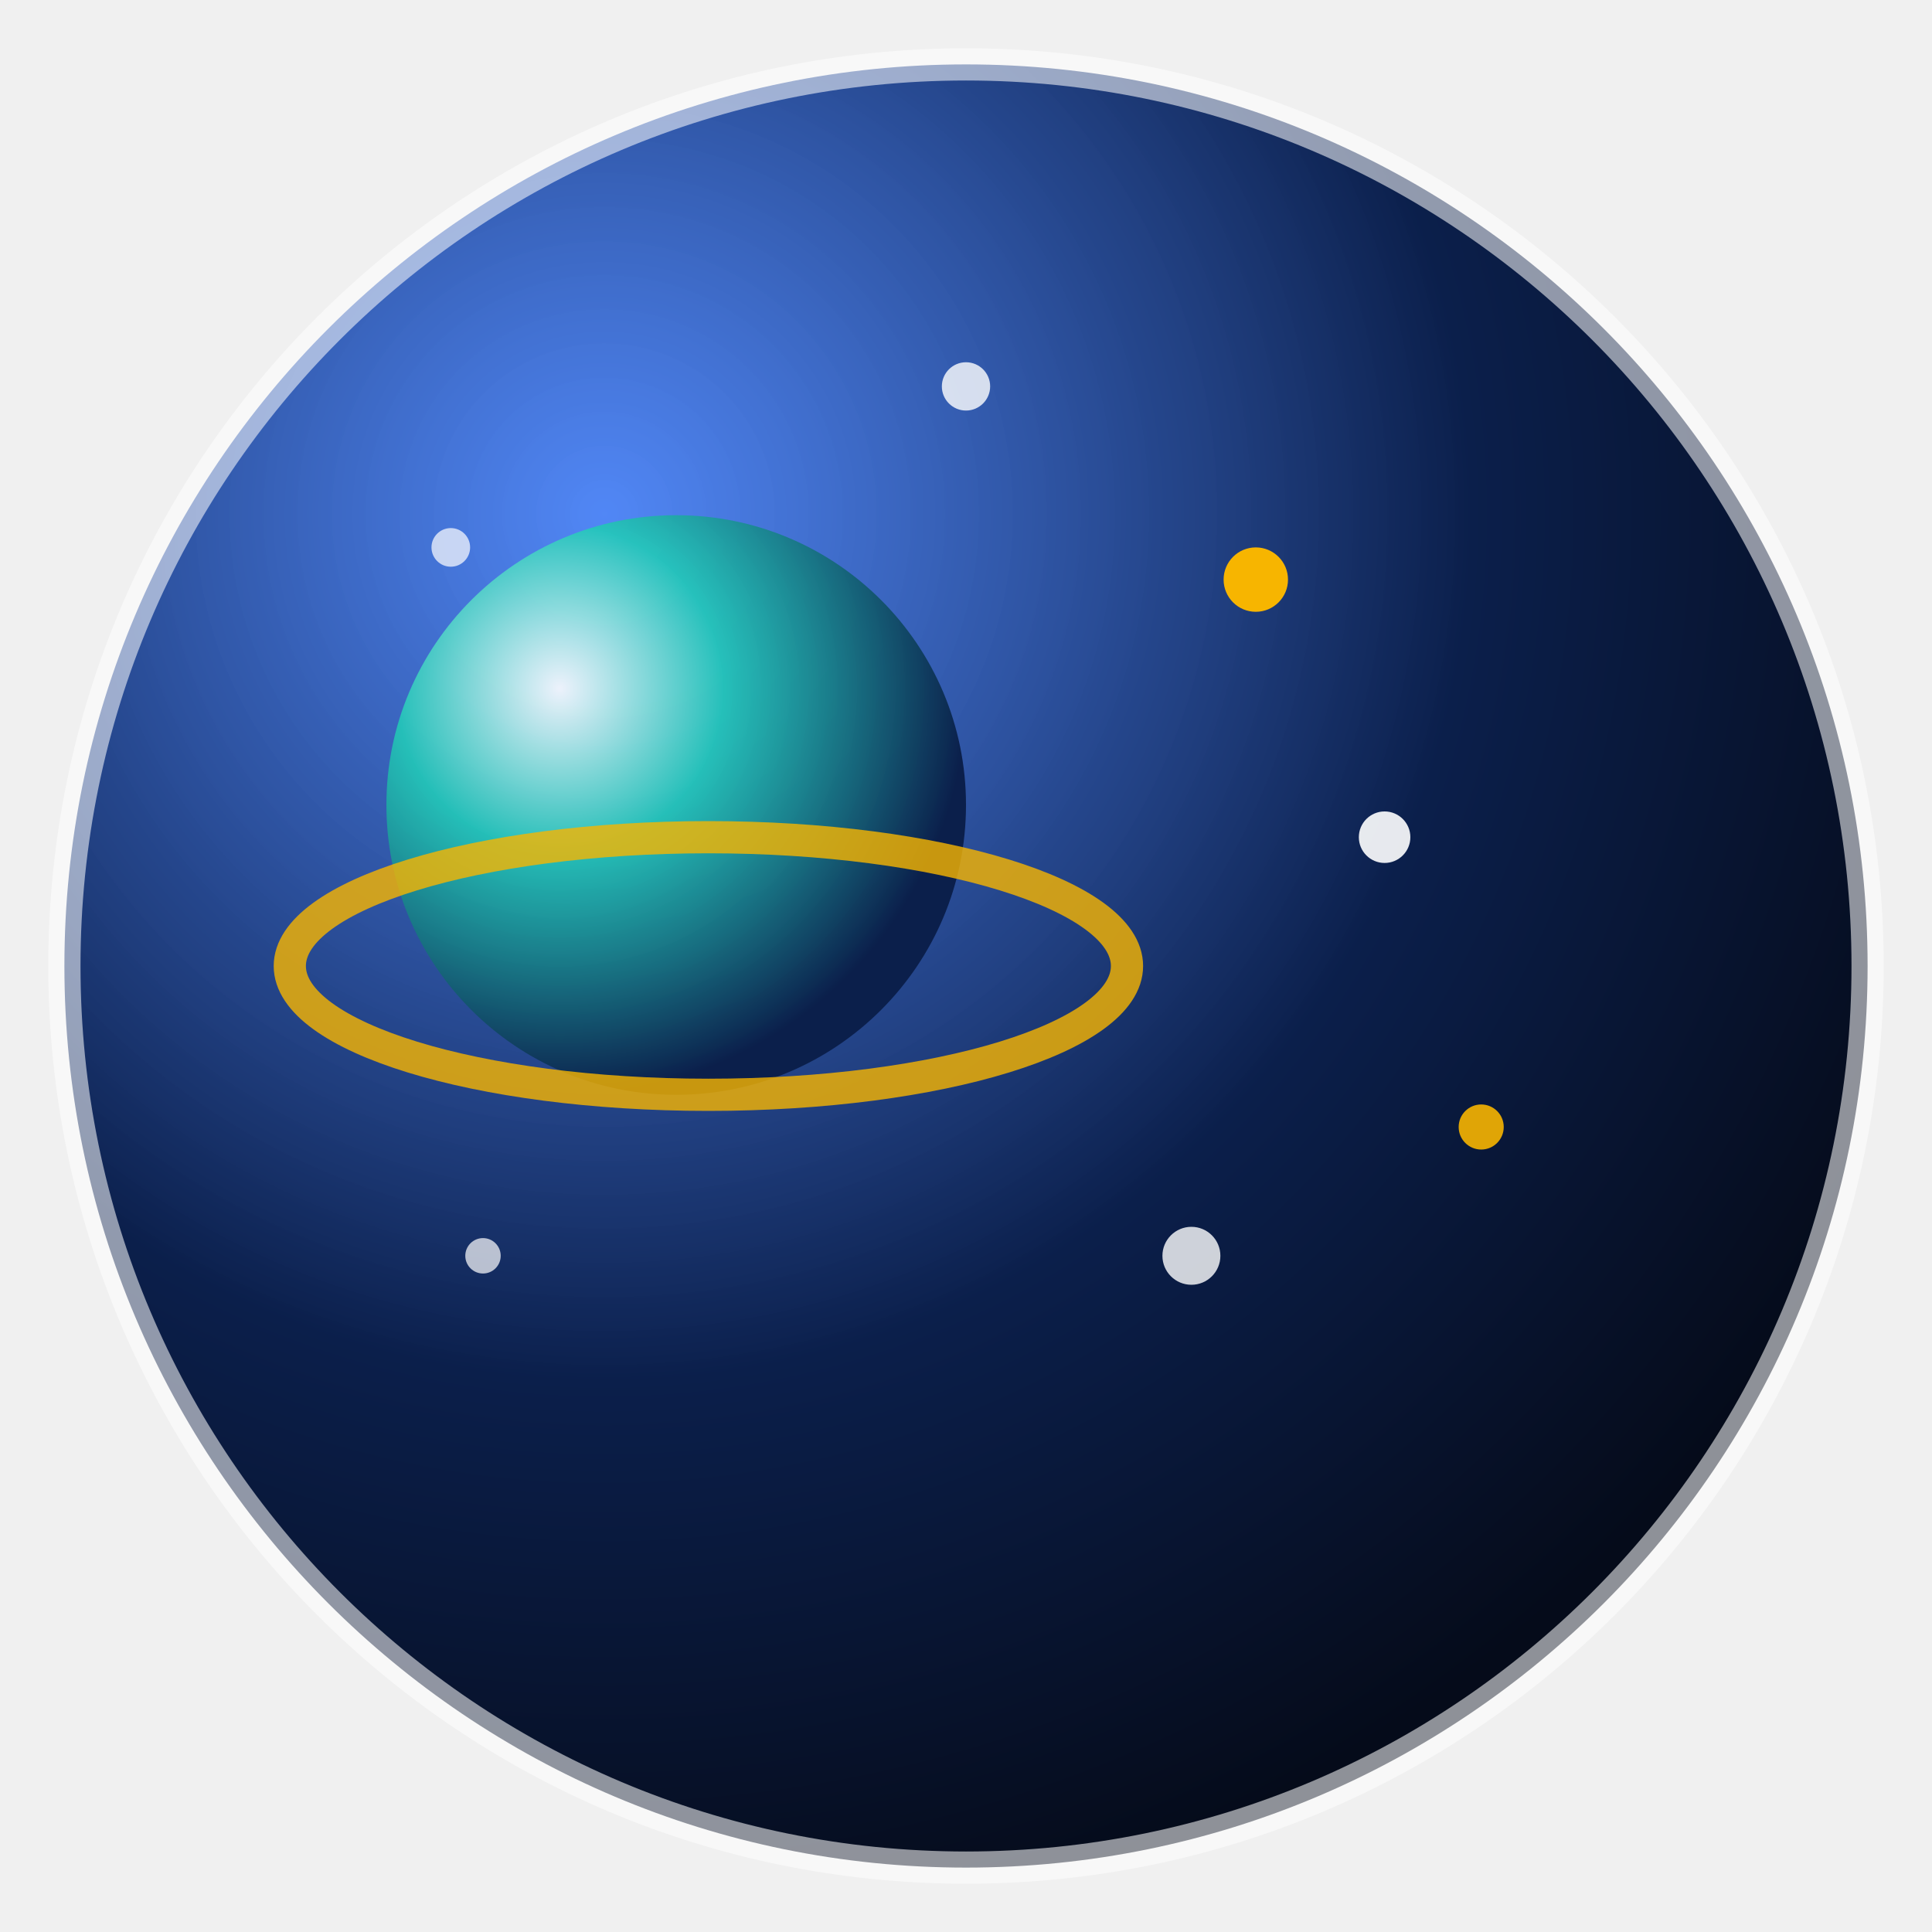
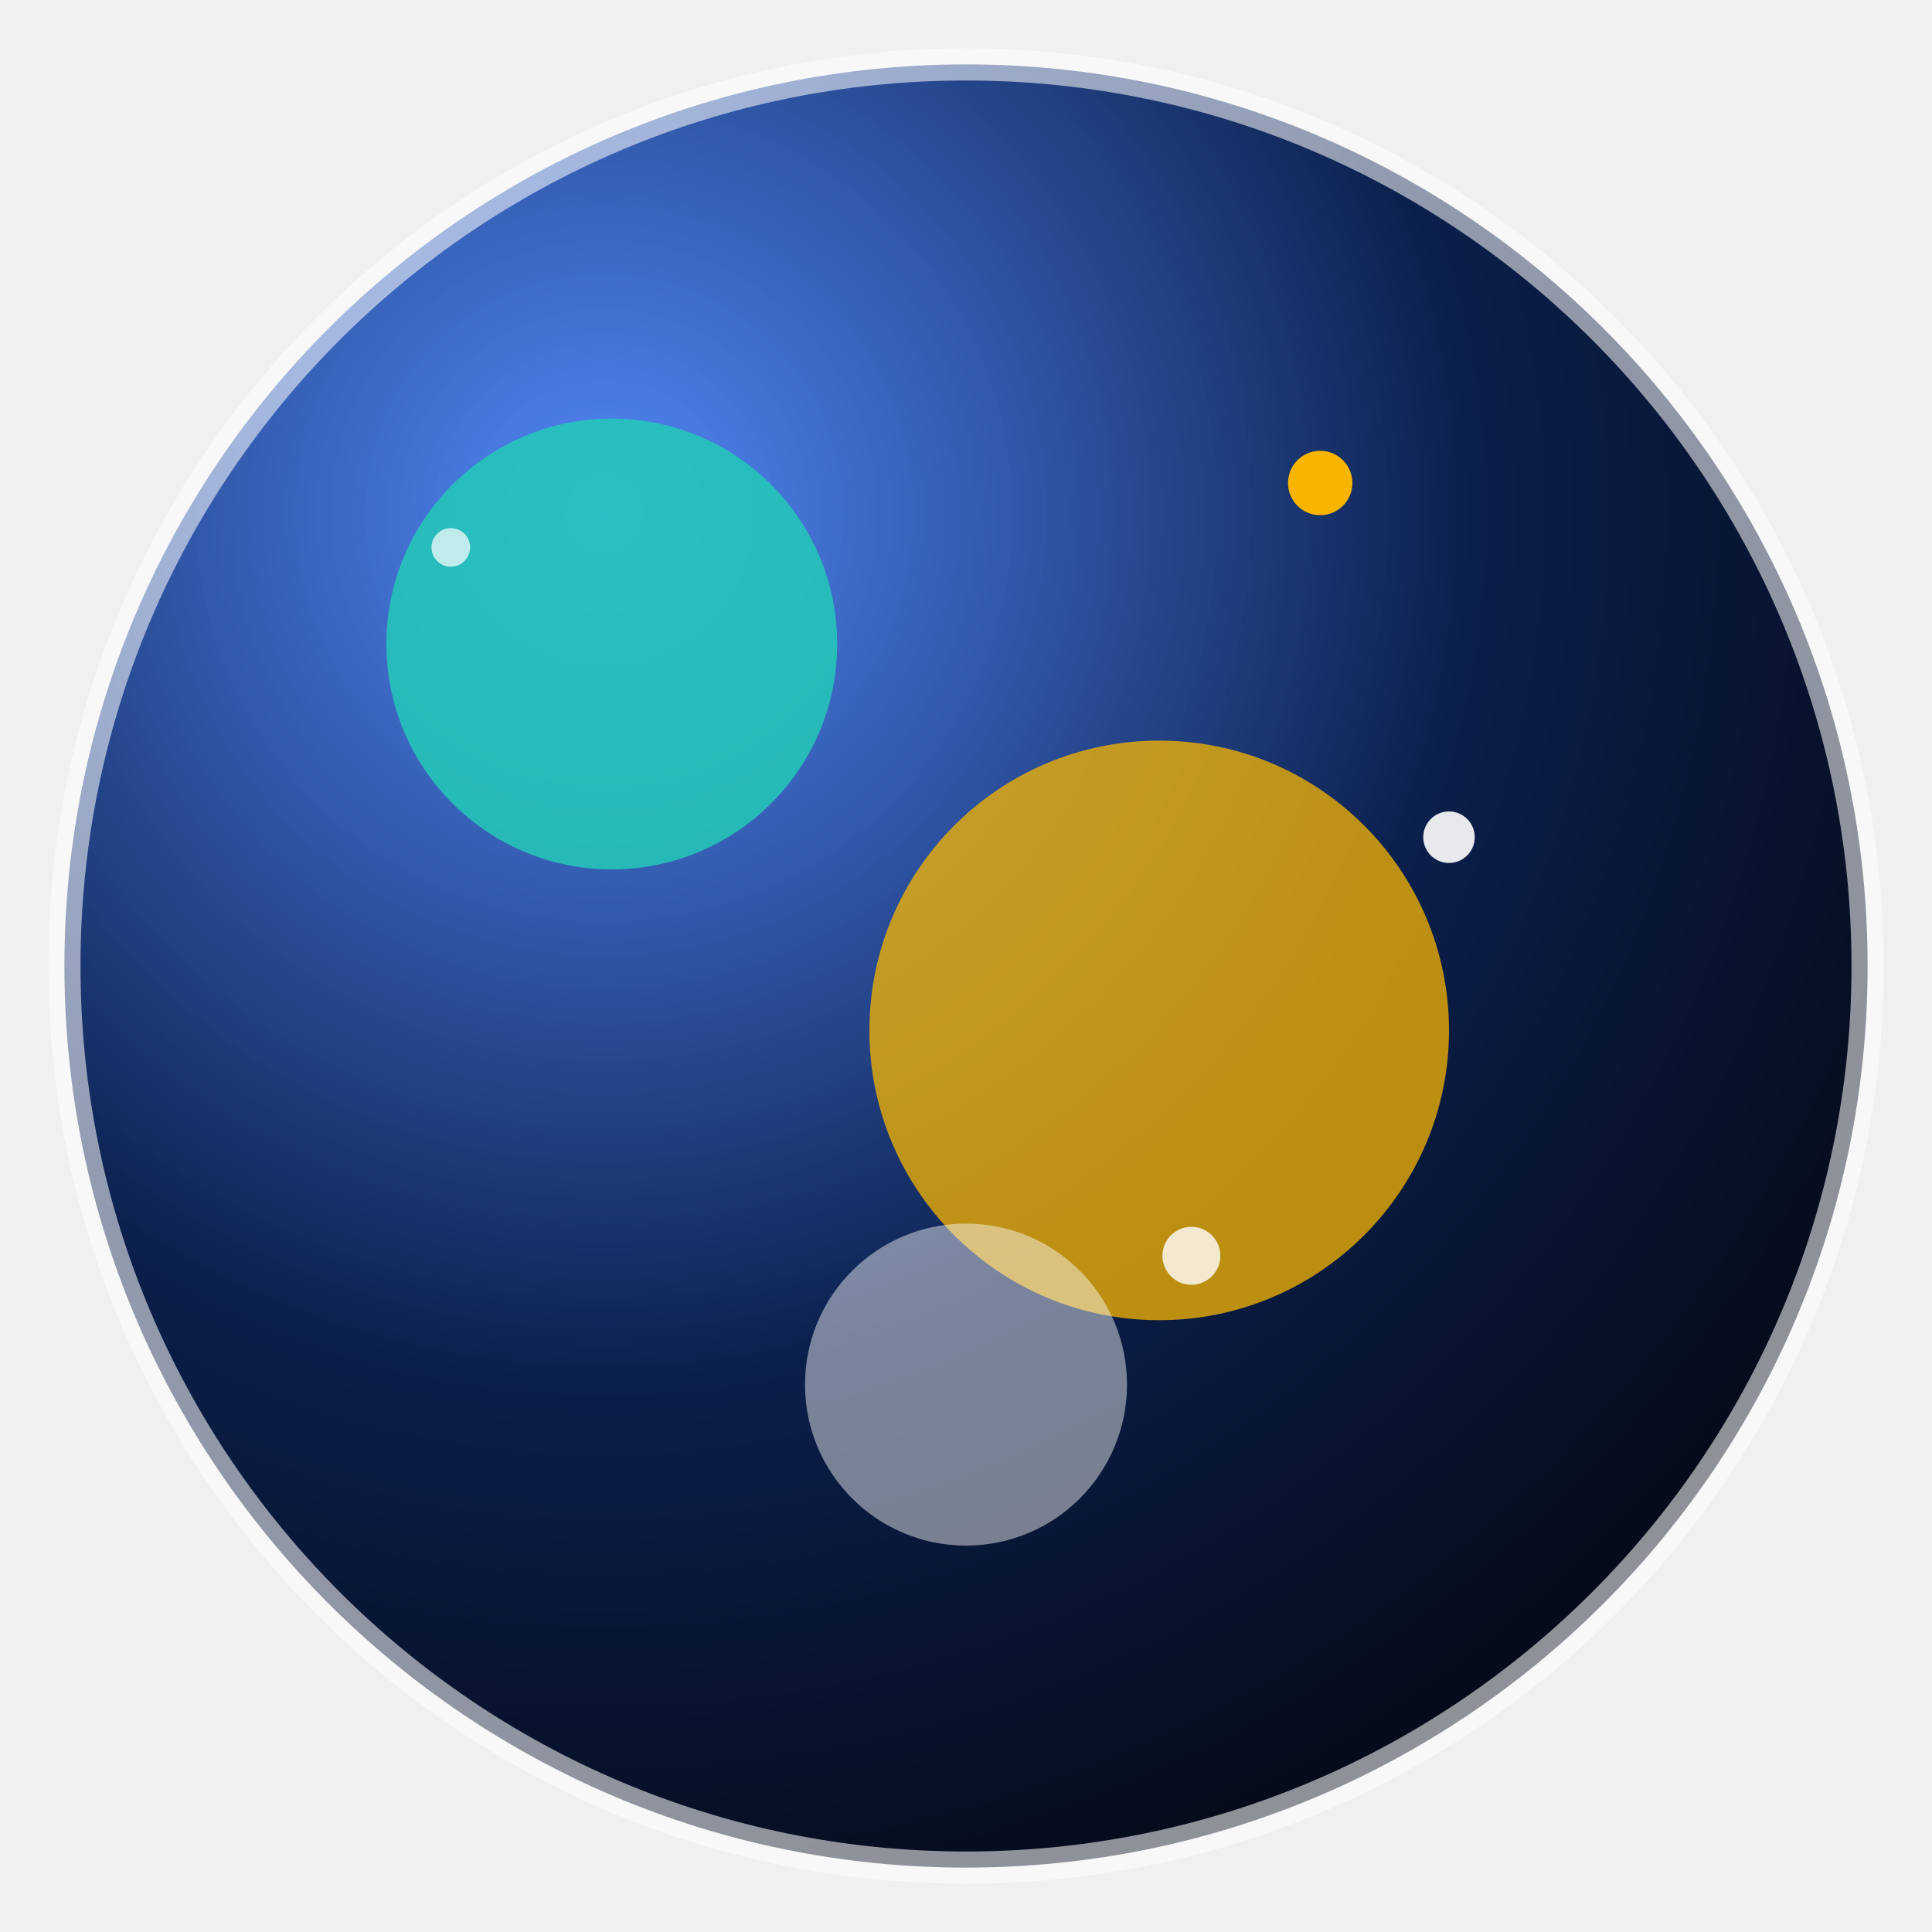
<svg xmlns="http://www.w3.org/2000/svg" width="120" height="120" viewBox="0 0 120 120">
  <defs>
    <radialGradient id="bg" cx="30%" cy="25%" r="80%">
      <stop offset="0%" stop-color="#3f7bf6" stop-opacity="0.9" />
      <stop offset="60%" stop-color="#0b1f4b" stop-opacity="1" />
      <stop offset="100%" stop-color="#050b1a" stop-opacity="1" />
    </radialGradient>
-     <radialGradient id="planet" cx="30%" cy="30%" r="70%">
-       <stop offset="0%" stop-color="#fff" stop-opacity="0.9" />
-       <stop offset="40%" stop-color="#23c9b8" stop-opacity="0.9" />
-       <stop offset="100%" stop-color="#0b1f4b" stop-opacity="1" />
-     </radialGradient>
  </defs>
  <circle cx="60" cy="60" r="56" fill="url(#bg)" />
-   <circle cx="42" cy="50" r="18" fill="url(#planet)" />
-   <ellipse cx="44" cy="60" rx="26" ry="8" fill="none" stroke="#f7b500" stroke-width="2" opacity="0.8" />
-   <circle cx="78" cy="36" r="2" fill="#f7b500" />
-   <circle cx="86" cy="52" r="1.6" fill="#ffffff" opacity="0.9" />
+   <circle cx="38" cy="40" r="14" fill="#23c9b8" opacity="0.85" />
+   <circle cx="72" cy="64" r="18" fill="#f7b500" opacity="0.75" />
+   <circle cx="60" cy="86" r="10" fill="#ffffff" opacity="0.45" />
+   <circle cx="82" cy="30" r="2" fill="#f7b500" />
+   <circle cx="90" cy="52" r="1.6" fill="#ffffff" opacity="0.9" />
  <circle cx="74" cy="78" r="1.8" fill="#ffffff" opacity="0.8" />
-   <circle cx="92" cy="70" r="1.4" fill="#f7b500" opacity="0.9" />
-   <circle cx="60" cy="24" r="1.5" fill="#ffffff" opacity="0.8" />
  <circle cx="28" cy="34" r="1.2" fill="#ffffff" opacity="0.7" />
-   <circle cx="30" cy="78" r="1.1" fill="#ffffff" opacity="0.7" />
  <circle cx="60" cy="60" r="56" fill="none" stroke="rgba(255,255,255,0.55)" stroke-width="2" />
</svg>
